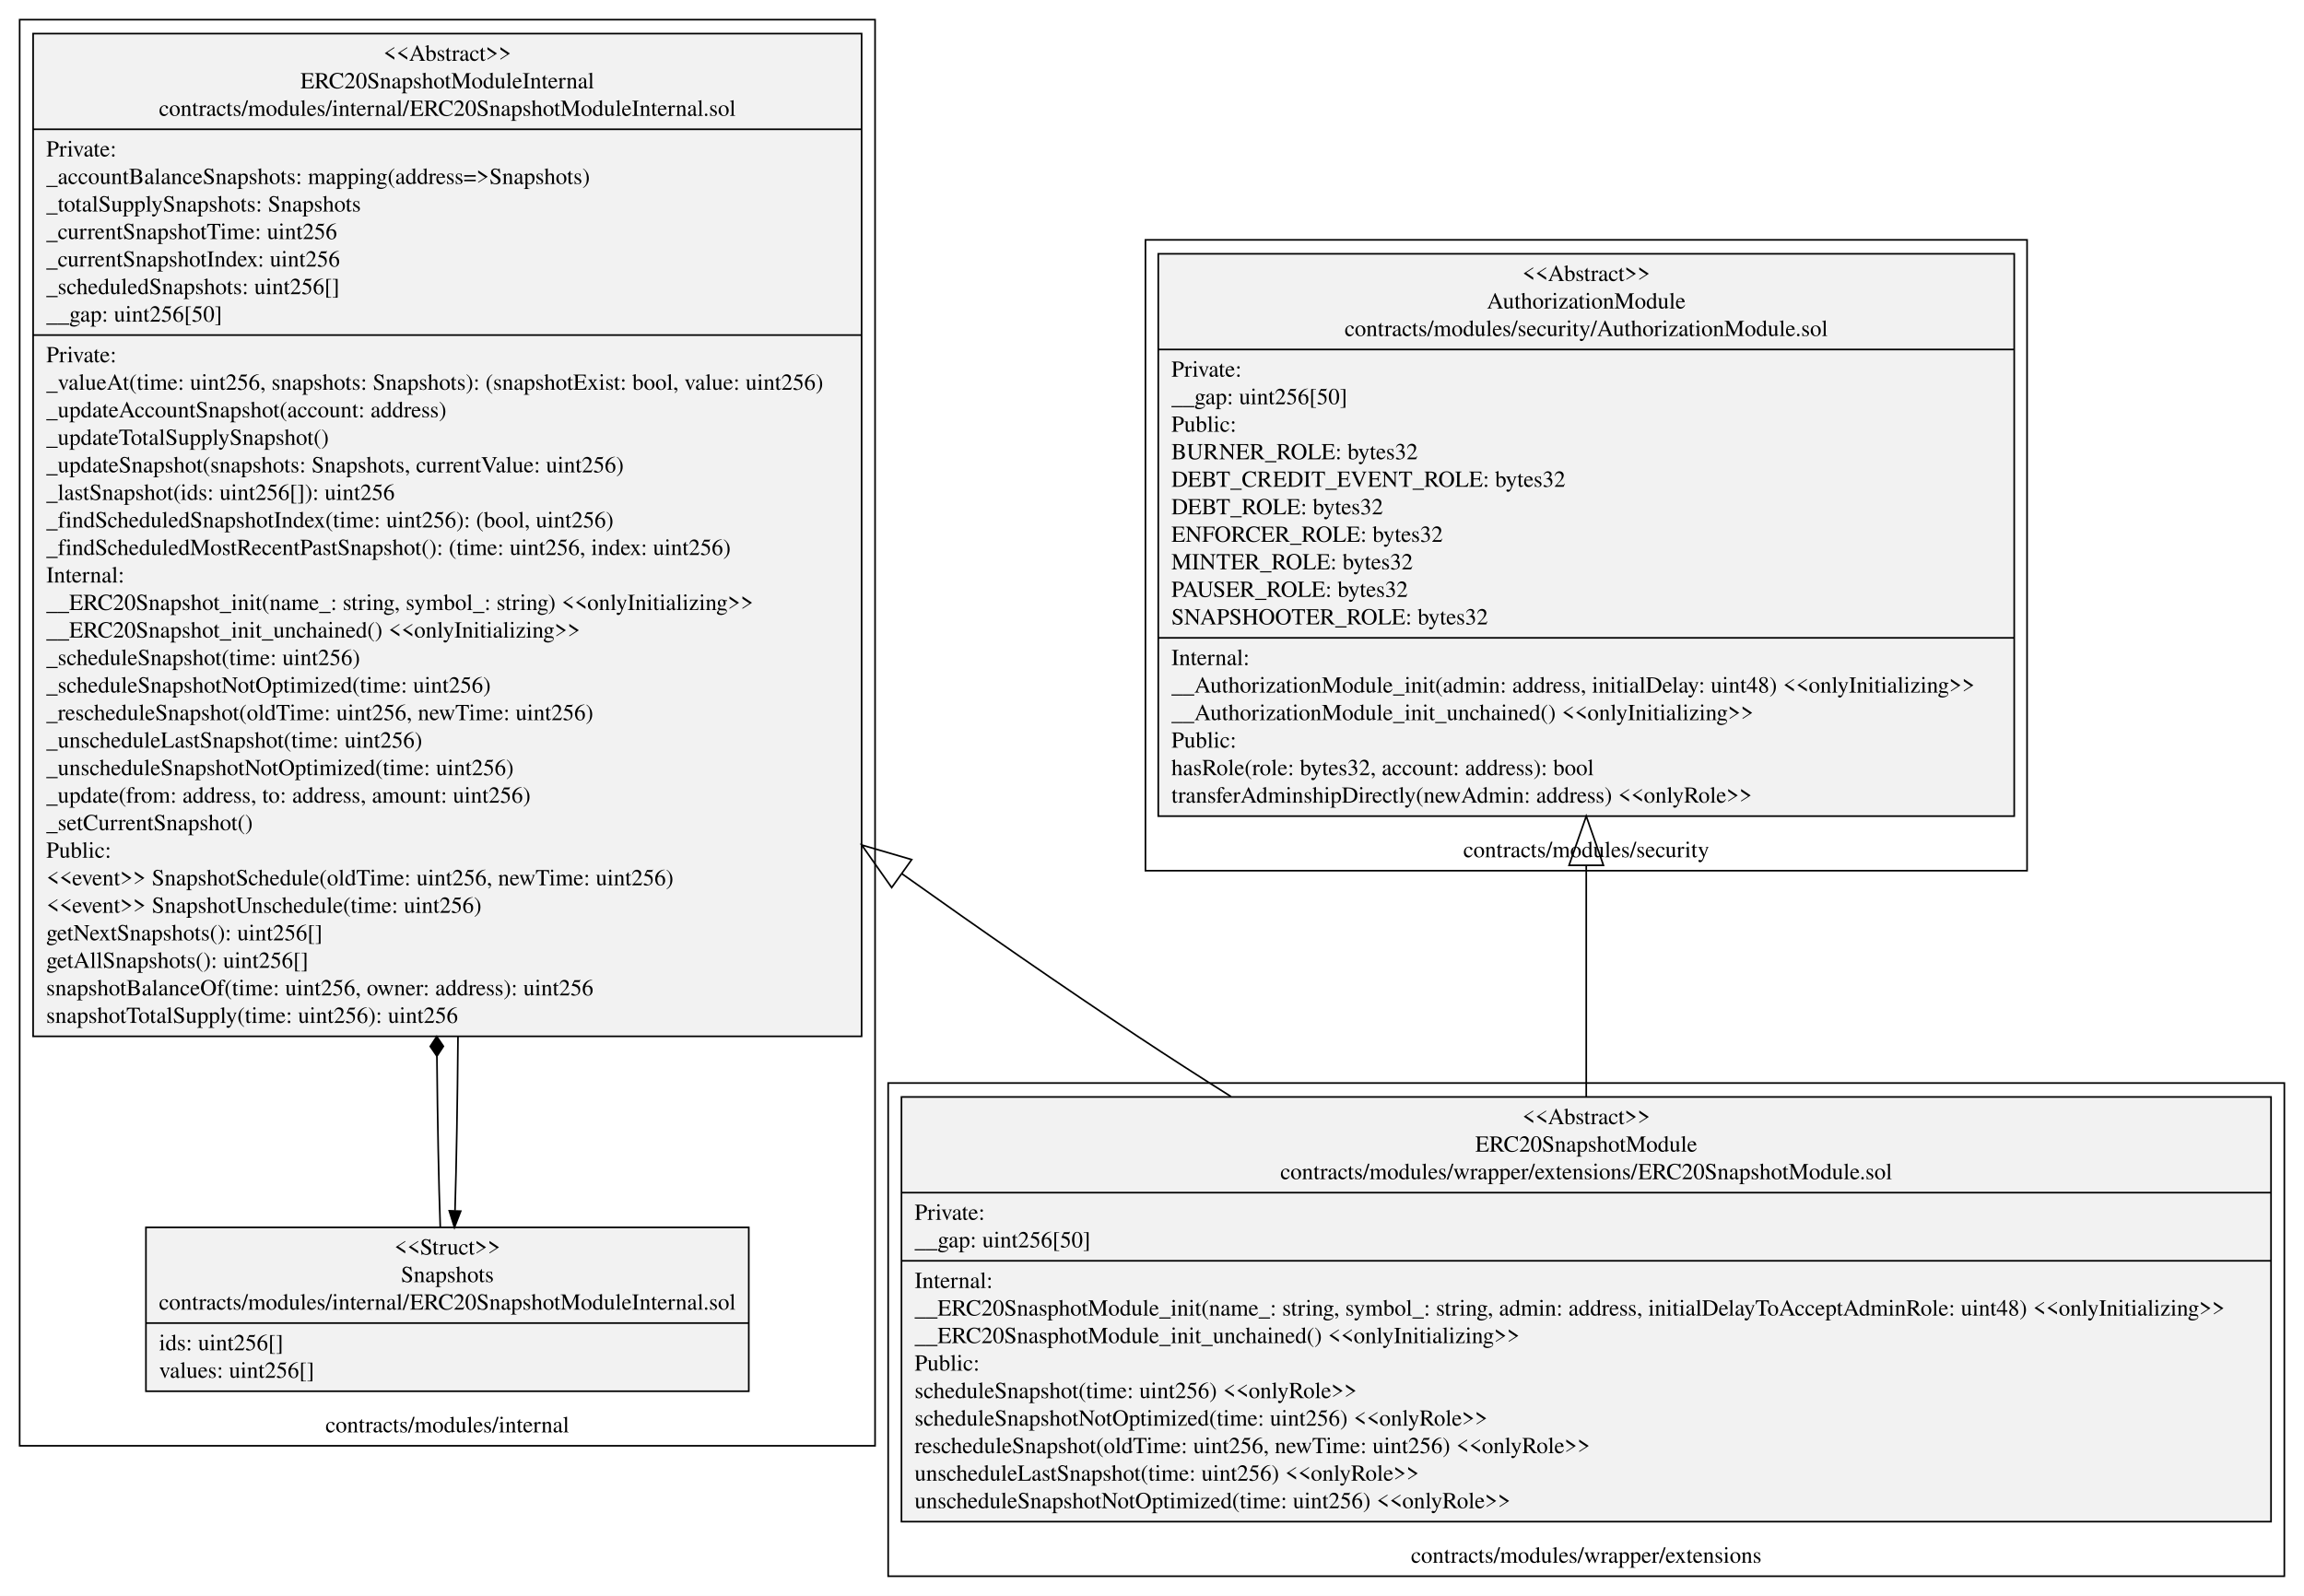
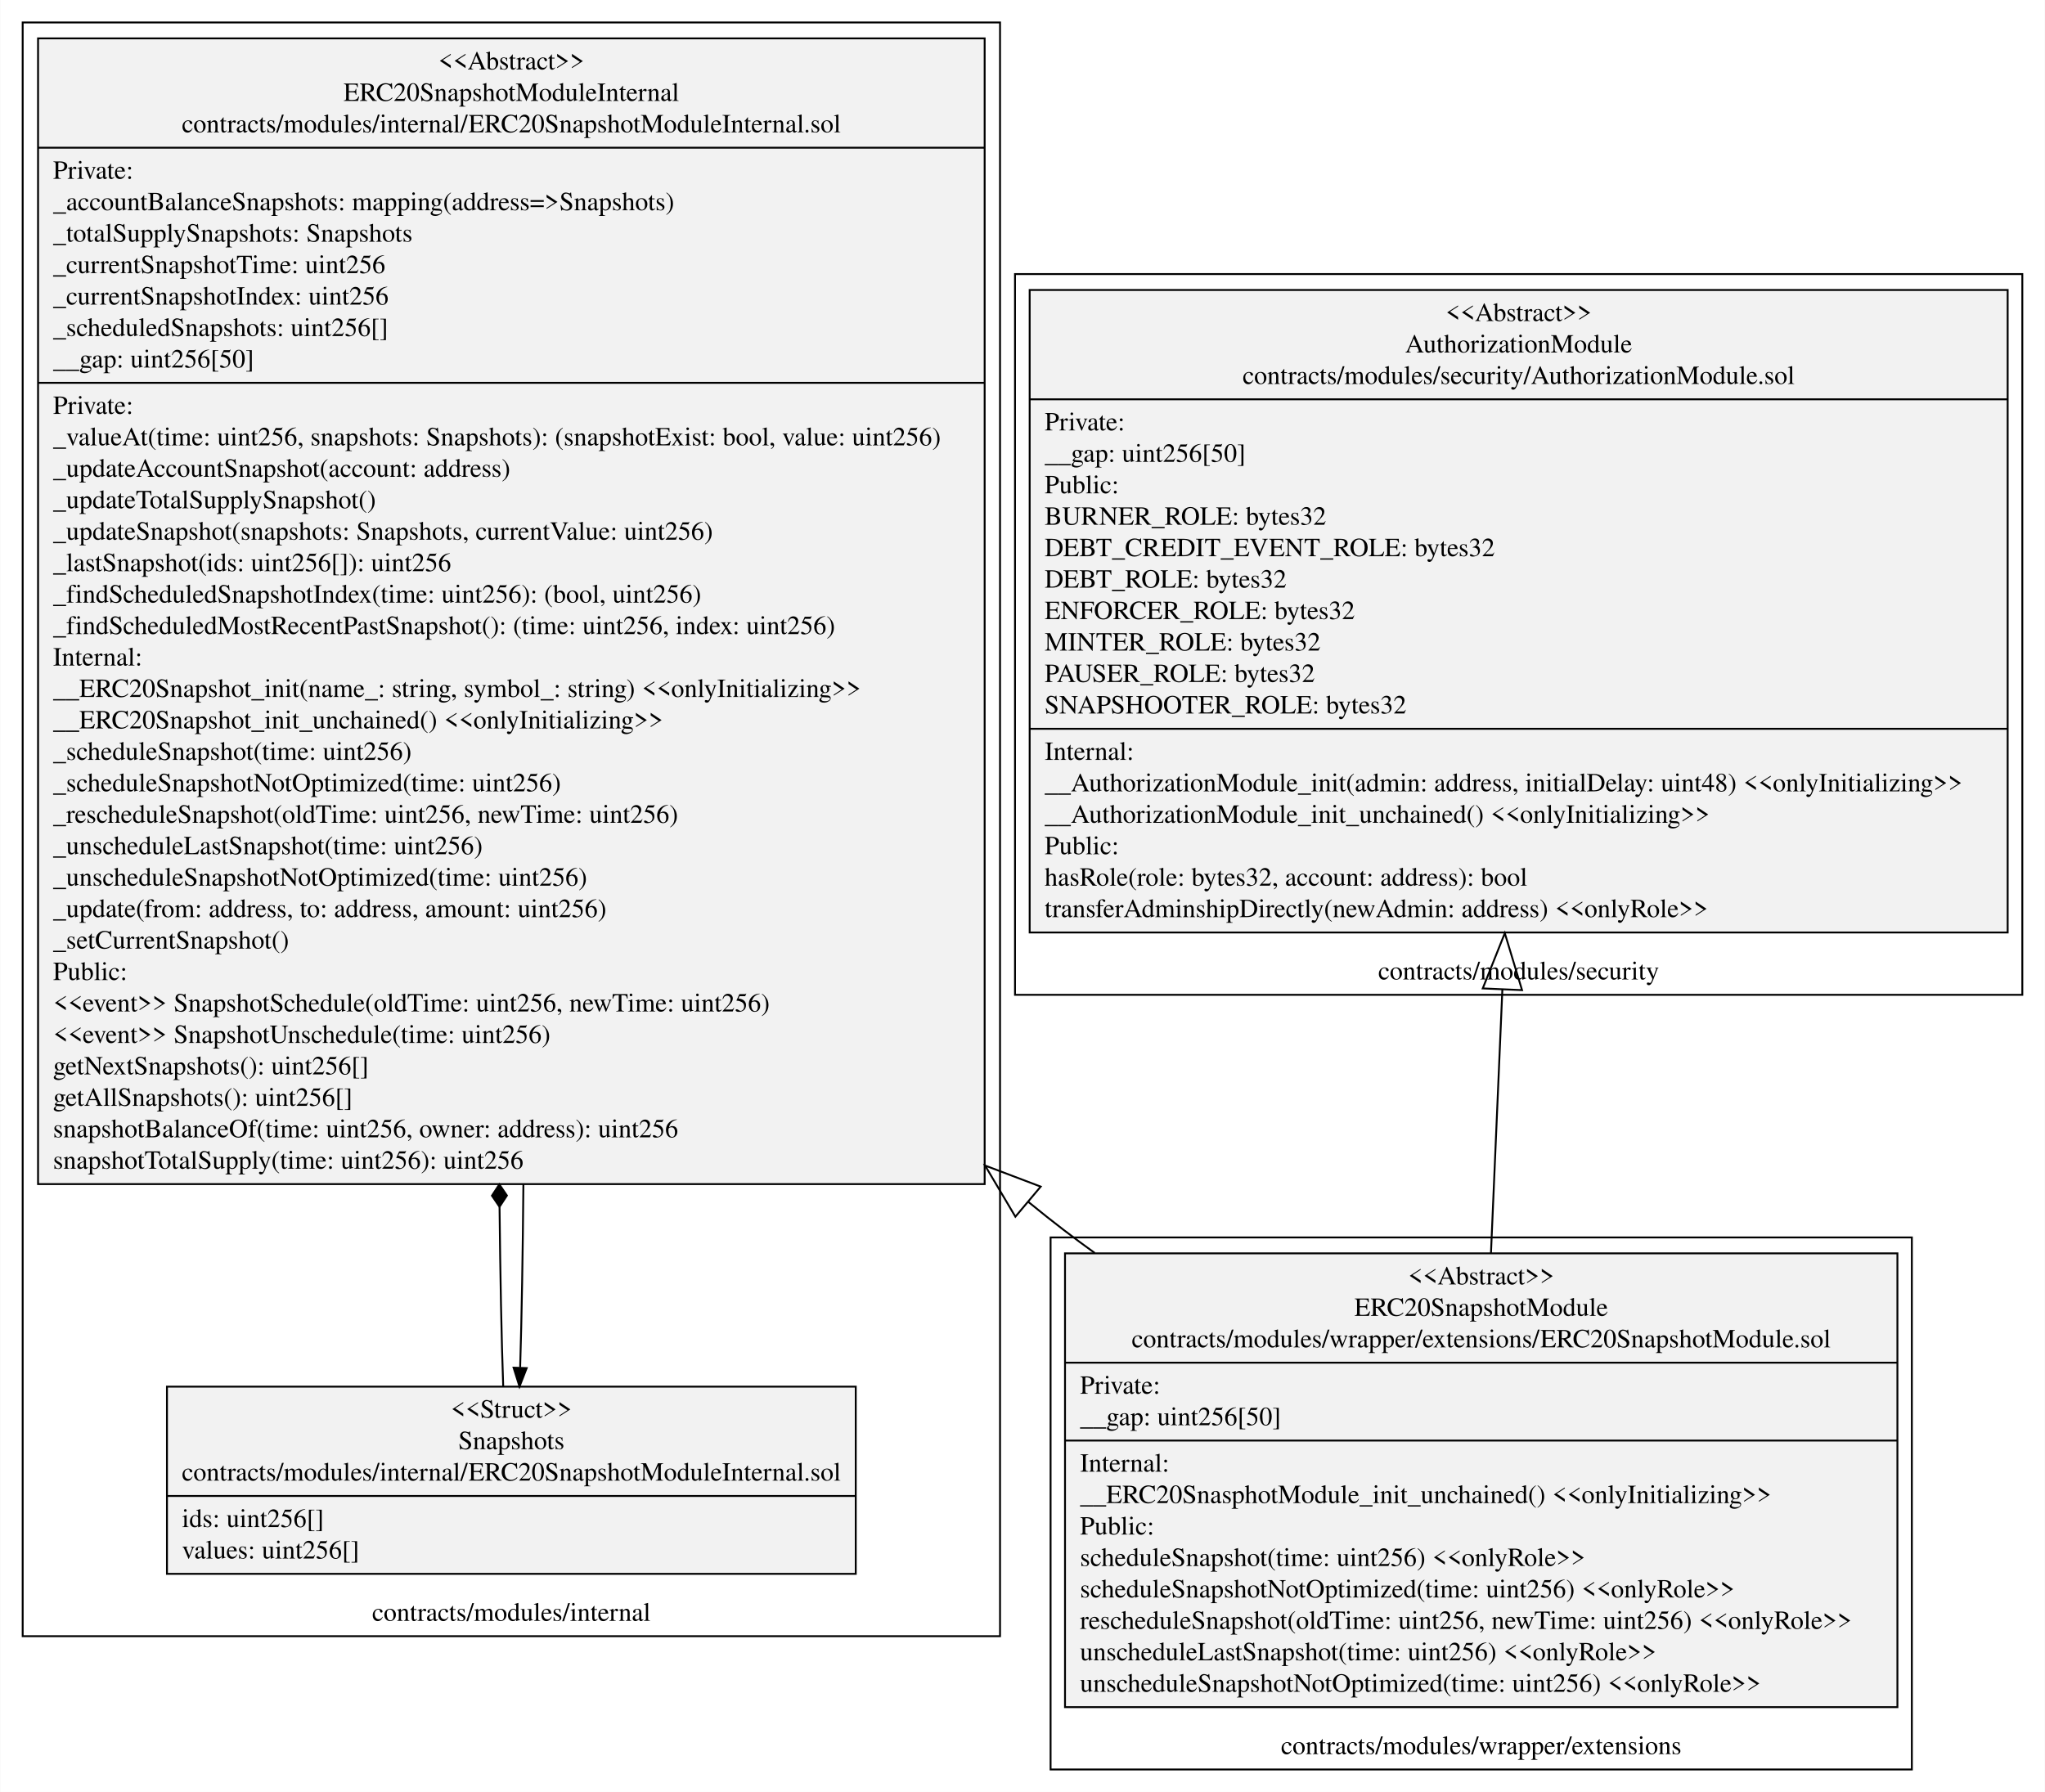
- <svg xmlns="http://www.w3.org/2000/svg" width="1406pt" height="974pt" viewBox="0.00 0.00 1406.00 974.00">
-   <g id="graph0" class="graph" transform="scale(1 1) rotate(0) translate(4 970)">
-     <polygon fill="white" stroke="transparent" points="-4,4 -4,-970 1402,-970 1402,4 -4,4" />
+ <svg xmlns="http://www.w3.org/2000/svg" width="1092pt" height="957pt" viewBox="0.00 0.00 1092.00 957.20">
+   <g id="graph0" class="graph" transform="scale(1 1) rotate(0) translate(4 953.2)">
+     <polygon fill="white" stroke="transparent" points="-4,4 -4,-953.2 1088,-953.2 1088,4 -4,4" />
    <g id="clust3" class="cluster">
-       <polygon fill="white" stroke="black" points="538,-8 538,-309 1390,-309 1390,-8 538,-8" />
-       <text text-anchor="middle" x="964" y="-16.2" font-family="Times,serif" font-size="14.00">contracts/modules/wrapper/extensions</text>
+       <polygon fill="white" stroke="black" points="557,-8 557,-292.2 1017,-292.2 1017,-8 557,-8" />
+       <text text-anchor="middle" x="787" y="-16.2" font-family="Times,serif" font-size="14.00">contracts/modules/wrapper/extensions</text>
    </g>
    <g id="clust1" class="cluster">
-       <polygon fill="white" stroke="black" points="8,-87.6 8,-958 530,-958 530,-87.6 8,-87.6" />
-       <text text-anchor="middle" x="269" y="-95.8" font-family="Times,serif" font-size="14.00">contracts/modules/internal</text>
+       <polygon fill="white" stroke="black" points="8,-79.2 8,-941.2 530,-941.2 530,-79.2 8,-79.2" />
+       <text text-anchor="middle" x="269" y="-87.4" font-family="Times,serif" font-size="14.00">contracts/modules/internal</text>
    </g>
    <g id="clust2" class="cluster">
-       <polygon fill="white" stroke="black" points="695,-438.6 695,-823.6 1233,-823.6 1233,-438.6 695,-438.6" />
-       <text text-anchor="middle" x="964" y="-446.8" font-family="Times,serif" font-size="14.00">contracts/modules/security</text>
+       <polygon fill="white" stroke="black" points="538,-421.8 538,-806.8 1076,-806.8 1076,-421.8 538,-421.8" />
+       <text text-anchor="middle" x="807" y="-430" font-family="Times,serif" font-size="14.00">contracts/modules/security</text>
    </g>
    <g id="node1" class="node">
-       <polygon fill="#f2f2f2" stroke="black" points="85.06,-120.9 85.06,-220.9 452.94,-220.9 452.94,-120.9 85.06,-120.9" />
-       <text text-anchor="middle" x="269" y="-204.3" font-family="Times,serif" font-size="14.00">&lt;&lt;Struct&gt;&gt;</text>
-       <text text-anchor="middle" x="269" y="-187.5" font-family="Times,serif" font-size="14.00">Snapshots</text>
-       <text text-anchor="middle" x="269" y="-170.7" font-family="Times,serif" font-size="14.00">contracts/modules/internal/ERC20SnapshotModuleInternal.sol</text>
-       <polyline fill="none" stroke="black" points="85.06,-162.5 452.94,-162.5 " />
-       <text text-anchor="start" x="93.06" y="-145.9" font-family="Times,serif" font-size="14.00">ids: uint256[]</text>
-       <text text-anchor="start" x="93.06" y="-129.1" font-family="Times,serif" font-size="14.00">values: uint256[]</text>
+       <polygon fill="#f2f2f2" stroke="black" points="85.06,-112.5 85.06,-212.5 452.94,-212.5 452.94,-112.5 85.06,-112.5" />
+       <text text-anchor="middle" x="269" y="-195.9" font-family="Times,serif" font-size="14.00">&lt;&lt;Struct&gt;&gt;</text>
+       <text text-anchor="middle" x="269" y="-179.1" font-family="Times,serif" font-size="14.00">Snapshots</text>
+       <text text-anchor="middle" x="269" y="-162.3" font-family="Times,serif" font-size="14.00">contracts/modules/internal/ERC20SnapshotModuleInternal.sol</text>
+       <polyline fill="none" stroke="black" points="85.06,-154.1 452.94,-154.1 " />
+       <text text-anchor="start" x="93.06" y="-137.5" font-family="Times,serif" font-size="14.00">ids: uint256[]</text>
+       <text text-anchor="start" x="93.06" y="-120.7" font-family="Times,serif" font-size="14.00">values: uint256[]</text>
    </g>
    <g id="node2" class="node">
-       <polygon fill="#f2f2f2" stroke="black" points="16.21,-337.5 16.21,-949.5 521.79,-949.5 521.79,-337.5 16.21,-337.5" />
-       <text text-anchor="middle" x="269" y="-932.9" font-family="Times,serif" font-size="14.00">&lt;&lt;Abstract&gt;&gt;</text>
-       <text text-anchor="middle" x="269" y="-916.1" font-family="Times,serif" font-size="14.00">ERC20SnapshotModuleInternal</text>
-       <text text-anchor="middle" x="269" y="-899.3" font-family="Times,serif" font-size="14.00">contracts/modules/internal/ERC20SnapshotModuleInternal.sol</text>
-       <polyline fill="none" stroke="black" points="16.21,-891.1 521.79,-891.1 " />
-       <text text-anchor="start" x="24.21" y="-874.5" font-family="Times,serif" font-size="14.00">Private:</text>
-       <text text-anchor="start" x="24.21" y="-857.7" font-family="Times,serif" font-size="14.00">   _accountBalanceSnapshots: mapping(address=&gt;Snapshots)</text>
-       <text text-anchor="start" x="24.21" y="-840.9" font-family="Times,serif" font-size="14.00">   _totalSupplySnapshots: Snapshots</text>
-       <text text-anchor="start" x="24.21" y="-824.1" font-family="Times,serif" font-size="14.00">   _currentSnapshotTime: uint256</text>
-       <text text-anchor="start" x="24.21" y="-807.3" font-family="Times,serif" font-size="14.00">   _currentSnapshotIndex: uint256</text>
-       <text text-anchor="start" x="24.21" y="-790.5" font-family="Times,serif" font-size="14.00">   _scheduledSnapshots: uint256[]</text>
-       <text text-anchor="start" x="24.21" y="-773.7" font-family="Times,serif" font-size="14.00">   __gap: uint256[50]</text>
-       <polyline fill="none" stroke="black" points="16.21,-765.5 521.79,-765.5 " />
-       <text text-anchor="start" x="24.21" y="-748.9" font-family="Times,serif" font-size="14.00">Private:</text>
-       <text text-anchor="start" x="24.21" y="-732.1" font-family="Times,serif" font-size="14.00">    _valueAt(time: uint256, snapshots: Snapshots): (snapshotExist: bool, value: uint256)</text>
-       <text text-anchor="start" x="24.21" y="-715.3" font-family="Times,serif" font-size="14.00">    _updateAccountSnapshot(account: address)</text>
-       <text text-anchor="start" x="24.21" y="-698.5" font-family="Times,serif" font-size="14.00">    _updateTotalSupplySnapshot()</text>
-       <text text-anchor="start" x="24.21" y="-681.7" font-family="Times,serif" font-size="14.00">    _updateSnapshot(snapshots: Snapshots, currentValue: uint256)</text>
-       <text text-anchor="start" x="24.21" y="-664.9" font-family="Times,serif" font-size="14.00">    _lastSnapshot(ids: uint256[]): uint256</text>
-       <text text-anchor="start" x="24.21" y="-648.1" font-family="Times,serif" font-size="14.00">    _findScheduledSnapshotIndex(time: uint256): (bool, uint256)</text>
-       <text text-anchor="start" x="24.21" y="-631.3" font-family="Times,serif" font-size="14.00">    _findScheduledMostRecentPastSnapshot(): (time: uint256, index: uint256)</text>
-       <text text-anchor="start" x="24.21" y="-614.5" font-family="Times,serif" font-size="14.00">Internal:</text>
-       <text text-anchor="start" x="24.21" y="-597.7" font-family="Times,serif" font-size="14.00">    __ERC20Snapshot_init(name_: string, symbol_: string) &lt;&lt;onlyInitializing&gt;&gt;</text>
-       <text text-anchor="start" x="24.21" y="-580.9" font-family="Times,serif" font-size="14.00">    __ERC20Snapshot_init_unchained() &lt;&lt;onlyInitializing&gt;&gt;</text>
-       <text text-anchor="start" x="24.21" y="-564.1" font-family="Times,serif" font-size="14.00">    _scheduleSnapshot(time: uint256)</text>
-       <text text-anchor="start" x="24.21" y="-547.3" font-family="Times,serif" font-size="14.00">    _scheduleSnapshotNotOptimized(time: uint256)</text>
-       <text text-anchor="start" x="24.21" y="-530.5" font-family="Times,serif" font-size="14.00">    _rescheduleSnapshot(oldTime: uint256, newTime: uint256)</text>
-       <text text-anchor="start" x="24.21" y="-513.7" font-family="Times,serif" font-size="14.00">    _unscheduleLastSnapshot(time: uint256)</text>
-       <text text-anchor="start" x="24.21" y="-496.9" font-family="Times,serif" font-size="14.00">    _unscheduleSnapshotNotOptimized(time: uint256)</text>
-       <text text-anchor="start" x="24.21" y="-480.1" font-family="Times,serif" font-size="14.00">    _update(from: address, to: address, amount: uint256)</text>
-       <text text-anchor="start" x="24.21" y="-463.3" font-family="Times,serif" font-size="14.00">    _setCurrentSnapshot()</text>
-       <text text-anchor="start" x="24.21" y="-446.5" font-family="Times,serif" font-size="14.00">Public:</text>
-       <text text-anchor="start" x="24.21" y="-429.7" font-family="Times,serif" font-size="14.00">    &lt;&lt;event&gt;&gt; SnapshotSchedule(oldTime: uint256, newTime: uint256)</text>
-       <text text-anchor="start" x="24.21" y="-412.9" font-family="Times,serif" font-size="14.00">    &lt;&lt;event&gt;&gt; SnapshotUnschedule(time: uint256)</text>
-       <text text-anchor="start" x="24.21" y="-396.1" font-family="Times,serif" font-size="14.00">    getNextSnapshots(): uint256[]</text>
-       <text text-anchor="start" x="24.21" y="-379.3" font-family="Times,serif" font-size="14.00">    getAllSnapshots(): uint256[]</text>
-       <text text-anchor="start" x="24.21" y="-362.5" font-family="Times,serif" font-size="14.00">    snapshotBalanceOf(time: uint256, owner: address): uint256</text>
-       <text text-anchor="start" x="24.21" y="-345.7" font-family="Times,serif" font-size="14.00">    snapshotTotalSupply(time: uint256): uint256</text>
+       <polygon fill="#f2f2f2" stroke="black" points="16.21,-320.7 16.21,-932.7 521.79,-932.7 521.79,-320.7 16.21,-320.7" />
+       <text text-anchor="middle" x="269" y="-916.1" font-family="Times,serif" font-size="14.00">&lt;&lt;Abstract&gt;&gt;</text>
+       <text text-anchor="middle" x="269" y="-899.3" font-family="Times,serif" font-size="14.00">ERC20SnapshotModuleInternal</text>
+       <text text-anchor="middle" x="269" y="-882.5" font-family="Times,serif" font-size="14.00">contracts/modules/internal/ERC20SnapshotModuleInternal.sol</text>
+       <polyline fill="none" stroke="black" points="16.21,-874.3 521.79,-874.3 " />
+       <text text-anchor="start" x="24.21" y="-857.7" font-family="Times,serif" font-size="14.00">Private:</text>
+       <text text-anchor="start" x="24.21" y="-840.9" font-family="Times,serif" font-size="14.00">   _accountBalanceSnapshots: mapping(address=&gt;Snapshots)</text>
+       <text text-anchor="start" x="24.21" y="-824.1" font-family="Times,serif" font-size="14.00">   _totalSupplySnapshots: Snapshots</text>
+       <text text-anchor="start" x="24.21" y="-807.3" font-family="Times,serif" font-size="14.00">   _currentSnapshotTime: uint256</text>
+       <text text-anchor="start" x="24.21" y="-790.5" font-family="Times,serif" font-size="14.00">   _currentSnapshotIndex: uint256</text>
+       <text text-anchor="start" x="24.21" y="-773.7" font-family="Times,serif" font-size="14.00">   _scheduledSnapshots: uint256[]</text>
+       <text text-anchor="start" x="24.21" y="-756.9" font-family="Times,serif" font-size="14.00">   __gap: uint256[50]</text>
+       <polyline fill="none" stroke="black" points="16.21,-748.7 521.79,-748.7 " />
+       <text text-anchor="start" x="24.21" y="-732.1" font-family="Times,serif" font-size="14.00">Private:</text>
+       <text text-anchor="start" x="24.21" y="-715.3" font-family="Times,serif" font-size="14.00">    _valueAt(time: uint256, snapshots: Snapshots): (snapshotExist: bool, value: uint256)</text>
+       <text text-anchor="start" x="24.21" y="-698.5" font-family="Times,serif" font-size="14.00">    _updateAccountSnapshot(account: address)</text>
+       <text text-anchor="start" x="24.21" y="-681.7" font-family="Times,serif" font-size="14.00">    _updateTotalSupplySnapshot()</text>
+       <text text-anchor="start" x="24.21" y="-664.9" font-family="Times,serif" font-size="14.00">    _updateSnapshot(snapshots: Snapshots, currentValue: uint256)</text>
+       <text text-anchor="start" x="24.21" y="-648.1" font-family="Times,serif" font-size="14.00">    _lastSnapshot(ids: uint256[]): uint256</text>
+       <text text-anchor="start" x="24.21" y="-631.3" font-family="Times,serif" font-size="14.00">    _findScheduledSnapshotIndex(time: uint256): (bool, uint256)</text>
+       <text text-anchor="start" x="24.21" y="-614.5" font-family="Times,serif" font-size="14.00">    _findScheduledMostRecentPastSnapshot(): (time: uint256, index: uint256)</text>
+       <text text-anchor="start" x="24.21" y="-597.7" font-family="Times,serif" font-size="14.00">Internal:</text>
+       <text text-anchor="start" x="24.21" y="-580.9" font-family="Times,serif" font-size="14.00">    __ERC20Snapshot_init(name_: string, symbol_: string) &lt;&lt;onlyInitializing&gt;&gt;</text>
+       <text text-anchor="start" x="24.21" y="-564.1" font-family="Times,serif" font-size="14.00">    __ERC20Snapshot_init_unchained() &lt;&lt;onlyInitializing&gt;&gt;</text>
+       <text text-anchor="start" x="24.21" y="-547.3" font-family="Times,serif" font-size="14.00">    _scheduleSnapshot(time: uint256)</text>
+       <text text-anchor="start" x="24.21" y="-530.5" font-family="Times,serif" font-size="14.00">    _scheduleSnapshotNotOptimized(time: uint256)</text>
+       <text text-anchor="start" x="24.21" y="-513.7" font-family="Times,serif" font-size="14.00">    _rescheduleSnapshot(oldTime: uint256, newTime: uint256)</text>
+       <text text-anchor="start" x="24.21" y="-496.9" font-family="Times,serif" font-size="14.00">    _unscheduleLastSnapshot(time: uint256)</text>
+       <text text-anchor="start" x="24.21" y="-480.1" font-family="Times,serif" font-size="14.00">    _unscheduleSnapshotNotOptimized(time: uint256)</text>
+       <text text-anchor="start" x="24.21" y="-463.3" font-family="Times,serif" font-size="14.00">    _update(from: address, to: address, amount: uint256)</text>
+       <text text-anchor="start" x="24.21" y="-446.5" font-family="Times,serif" font-size="14.00">    _setCurrentSnapshot()</text>
+       <text text-anchor="start" x="24.21" y="-429.7" font-family="Times,serif" font-size="14.00">Public:</text>
+       <text text-anchor="start" x="24.21" y="-412.9" font-family="Times,serif" font-size="14.00">    &lt;&lt;event&gt;&gt; SnapshotSchedule(oldTime: uint256, newTime: uint256)</text>
+       <text text-anchor="start" x="24.21" y="-396.1" font-family="Times,serif" font-size="14.00">    &lt;&lt;event&gt;&gt; SnapshotUnschedule(time: uint256)</text>
+       <text text-anchor="start" x="24.21" y="-379.3" font-family="Times,serif" font-size="14.00">    getNextSnapshots(): uint256[]</text>
+       <text text-anchor="start" x="24.21" y="-362.5" font-family="Times,serif" font-size="14.00">    getAllSnapshots(): uint256[]</text>
+       <text text-anchor="start" x="24.21" y="-345.7" font-family="Times,serif" font-size="14.00">    snapshotBalanceOf(time: uint256, owner: address): uint256</text>
+       <text text-anchor="start" x="24.21" y="-328.9" font-family="Times,serif" font-size="14.00">    snapshotTotalSupply(time: uint256): uint256</text>
    </g>
    <g id="edge1" class="edge">
-       <path fill="none" stroke="black" d="M264.68,-220.93C263.7,-248.3 263.01,-284.98 262.63,-325.33" />
-       <polygon fill="black" stroke="black" points="262.63,-325.39 266.57,-331.42 262.52,-337.39 258.57,-331.35 262.63,-325.39" />
+       <path fill="none" stroke="black" d="M264.65,-212.53C263.73,-238 263.08,-271.51 262.69,-308.44" />
+       <polygon fill="black" stroke="black" points="262.68,-308.55 266.63,-314.59 262.57,-320.55 258.63,-314.51 262.68,-308.55" />
    </g>
    <g id="edge2" class="edge">
-       <path fill="none" stroke="black" d="M275.48,-337.39C275.16,-297.25 274.55,-260.09 273.66,-231.19" />
-       <polygon fill="black" stroke="black" points="277.15,-230.81 273.32,-220.93 270.16,-231.04 277.15,-230.81" />
+       <path fill="none" stroke="black" d="M275.43,-320.55C275.11,-283.74 274.53,-249.73 273.7,-222.85" />
+       <polygon fill="black" stroke="black" points="277.19,-222.4 273.35,-212.53 270.19,-222.64 277.19,-222.4" />
    </g>
    <g id="node3" class="node">
-       <polygon fill="#f2f2f2" stroke="black" points="702.83,-471.9 702.83,-815.1 1225.17,-815.1 1225.17,-471.9 702.83,-471.9" />
-       <text text-anchor="middle" x="964" y="-798.5" font-family="Times,serif" font-size="14.00">&lt;&lt;Abstract&gt;&gt;</text>
-       <text text-anchor="middle" x="964" y="-781.7" font-family="Times,serif" font-size="14.00">AuthorizationModule</text>
-       <text text-anchor="middle" x="964" y="-764.9" font-family="Times,serif" font-size="14.00">contracts/modules/security/AuthorizationModule.sol</text>
-       <polyline fill="none" stroke="black" points="702.83,-756.7 1225.17,-756.7 " />
-       <text text-anchor="start" x="710.83" y="-740.1" font-family="Times,serif" font-size="14.00">Private:</text>
-       <text text-anchor="start" x="710.83" y="-723.3" font-family="Times,serif" font-size="14.00">   __gap: uint256[50]</text>
-       <text text-anchor="start" x="710.83" y="-706.5" font-family="Times,serif" font-size="14.00">Public:</text>
-       <text text-anchor="start" x="710.83" y="-689.7" font-family="Times,serif" font-size="14.00">   BURNER_ROLE: bytes32</text>
-       <text text-anchor="start" x="710.83" y="-672.9" font-family="Times,serif" font-size="14.00">   DEBT_CREDIT_EVENT_ROLE: bytes32</text>
-       <text text-anchor="start" x="710.83" y="-656.1" font-family="Times,serif" font-size="14.00">   DEBT_ROLE: bytes32</text>
-       <text text-anchor="start" x="710.83" y="-639.3" font-family="Times,serif" font-size="14.00">   ENFORCER_ROLE: bytes32</text>
-       <text text-anchor="start" x="710.83" y="-622.5" font-family="Times,serif" font-size="14.00">   MINTER_ROLE: bytes32</text>
-       <text text-anchor="start" x="710.83" y="-605.7" font-family="Times,serif" font-size="14.00">   PAUSER_ROLE: bytes32</text>
-       <text text-anchor="start" x="710.83" y="-588.9" font-family="Times,serif" font-size="14.00">   SNAPSHOOTER_ROLE: bytes32</text>
-       <polyline fill="none" stroke="black" points="702.83,-580.7 1225.17,-580.7 " />
-       <text text-anchor="start" x="710.83" y="-564.1" font-family="Times,serif" font-size="14.00">Internal:</text>
-       <text text-anchor="start" x="710.83" y="-547.3" font-family="Times,serif" font-size="14.00">    __AuthorizationModule_init(admin: address, initialDelay: uint48) &lt;&lt;onlyInitializing&gt;&gt;</text>
-       <text text-anchor="start" x="710.83" y="-530.5" font-family="Times,serif" font-size="14.00">    __AuthorizationModule_init_unchained() &lt;&lt;onlyInitializing&gt;&gt;</text>
-       <text text-anchor="start" x="710.83" y="-513.7" font-family="Times,serif" font-size="14.00">Public:</text>
-       <text text-anchor="start" x="710.83" y="-496.9" font-family="Times,serif" font-size="14.00">    hasRole(role: bytes32, account: address): bool</text>
-       <text text-anchor="start" x="710.83" y="-480.1" font-family="Times,serif" font-size="14.00">    transferAdminshipDirectly(newAdmin: address) &lt;&lt;onlyRole&gt;&gt;</text>
+       <polygon fill="#f2f2f2" stroke="black" points="545.83,-455.1 545.83,-798.3 1068.17,-798.3 1068.17,-455.1 545.83,-455.1" />
+       <text text-anchor="middle" x="807" y="-781.7" font-family="Times,serif" font-size="14.00">&lt;&lt;Abstract&gt;&gt;</text>
+       <text text-anchor="middle" x="807" y="-764.9" font-family="Times,serif" font-size="14.00">AuthorizationModule</text>
+       <text text-anchor="middle" x="807" y="-748.1" font-family="Times,serif" font-size="14.00">contracts/modules/security/AuthorizationModule.sol</text>
+       <polyline fill="none" stroke="black" points="545.83,-739.9 1068.17,-739.9 " />
+       <text text-anchor="start" x="553.83" y="-723.3" font-family="Times,serif" font-size="14.00">Private:</text>
+       <text text-anchor="start" x="553.83" y="-706.5" font-family="Times,serif" font-size="14.00">   __gap: uint256[50]</text>
+       <text text-anchor="start" x="553.83" y="-689.7" font-family="Times,serif" font-size="14.00">Public:</text>
+       <text text-anchor="start" x="553.83" y="-672.9" font-family="Times,serif" font-size="14.00">   BURNER_ROLE: bytes32</text>
+       <text text-anchor="start" x="553.83" y="-656.1" font-family="Times,serif" font-size="14.00">   DEBT_CREDIT_EVENT_ROLE: bytes32</text>
+       <text text-anchor="start" x="553.83" y="-639.3" font-family="Times,serif" font-size="14.00">   DEBT_ROLE: bytes32</text>
+       <text text-anchor="start" x="553.83" y="-622.5" font-family="Times,serif" font-size="14.00">   ENFORCER_ROLE: bytes32</text>
+       <text text-anchor="start" x="553.83" y="-605.7" font-family="Times,serif" font-size="14.00">   MINTER_ROLE: bytes32</text>
+       <text text-anchor="start" x="553.83" y="-588.9" font-family="Times,serif" font-size="14.00">   PAUSER_ROLE: bytes32</text>
+       <text text-anchor="start" x="553.83" y="-572.1" font-family="Times,serif" font-size="14.00">   SNAPSHOOTER_ROLE: bytes32</text>
+       <polyline fill="none" stroke="black" points="545.83,-563.9 1068.17,-563.9 " />
+       <text text-anchor="start" x="553.83" y="-547.3" font-family="Times,serif" font-size="14.00">Internal:</text>
+       <text text-anchor="start" x="553.83" y="-530.5" font-family="Times,serif" font-size="14.00">    __AuthorizationModule_init(admin: address, initialDelay: uint48) &lt;&lt;onlyInitializing&gt;&gt;</text>
+       <text text-anchor="start" x="553.83" y="-513.7" font-family="Times,serif" font-size="14.00">    __AuthorizationModule_init_unchained() &lt;&lt;onlyInitializing&gt;&gt;</text>
+       <text text-anchor="start" x="553.83" y="-496.9" font-family="Times,serif" font-size="14.00">Public:</text>
+       <text text-anchor="start" x="553.83" y="-480.1" font-family="Times,serif" font-size="14.00">    hasRole(role: bytes32, account: address): bool</text>
+       <text text-anchor="start" x="553.83" y="-463.3" font-family="Times,serif" font-size="14.00">    transferAdminshipDirectly(newAdmin: address) &lt;&lt;onlyRole&gt;&gt;</text>
    </g>
    <g id="node4" class="node">
-       <polygon fill="#f2f2f2" stroke="black" points="546.12,-41.3 546.12,-300.5 1381.88,-300.5 1381.88,-41.3 546.12,-41.3" />
-       <text text-anchor="middle" x="964" y="-283.9" font-family="Times,serif" font-size="14.00">&lt;&lt;Abstract&gt;&gt;</text>
-       <text text-anchor="middle" x="964" y="-267.1" font-family="Times,serif" font-size="14.00">ERC20SnapshotModule</text>
-       <text text-anchor="middle" x="964" y="-250.3" font-family="Times,serif" font-size="14.00">contracts/modules/wrapper/extensions/ERC20SnapshotModule.sol</text>
-       <polyline fill="none" stroke="black" points="546.12,-242.1 1381.88,-242.1 " />
-       <text text-anchor="start" x="554.12" y="-225.5" font-family="Times,serif" font-size="14.00">Private:</text>
-       <text text-anchor="start" x="554.12" y="-208.7" font-family="Times,serif" font-size="14.00">   __gap: uint256[50]</text>
-       <polyline fill="none" stroke="black" points="546.12,-200.5 1381.88,-200.5 " />
-       <text text-anchor="start" x="554.12" y="-183.9" font-family="Times,serif" font-size="14.00">Internal:</text>
-       <text text-anchor="start" x="554.12" y="-167.1" font-family="Times,serif" font-size="14.00">    __ERC20SnasphotModule_init(name_: string, symbol_: string, admin: address, initialDelayToAcceptAdminRole: uint48) &lt;&lt;onlyInitializing&gt;&gt;</text>
-       <text text-anchor="start" x="554.12" y="-150.3" font-family="Times,serif" font-size="14.00">    __ERC20SnasphotModule_init_unchained() &lt;&lt;onlyInitializing&gt;&gt;</text>
-       <text text-anchor="start" x="554.12" y="-133.5" font-family="Times,serif" font-size="14.00">Public:</text>
-       <text text-anchor="start" x="554.12" y="-116.7" font-family="Times,serif" font-size="14.00">    scheduleSnapshot(time: uint256) &lt;&lt;onlyRole&gt;&gt;</text>
-       <text text-anchor="start" x="554.12" y="-99.9" font-family="Times,serif" font-size="14.00">    scheduleSnapshotNotOptimized(time: uint256) &lt;&lt;onlyRole&gt;&gt;</text>
-       <text text-anchor="start" x="554.12" y="-83.1" font-family="Times,serif" font-size="14.00">    rescheduleSnapshot(oldTime: uint256, newTime: uint256) &lt;&lt;onlyRole&gt;&gt;</text>
-       <text text-anchor="start" x="554.12" y="-66.3" font-family="Times,serif" font-size="14.00">    unscheduleLastSnapshot(time: uint256) &lt;&lt;onlyRole&gt;&gt;</text>
-       <text text-anchor="start" x="554.12" y="-49.5" font-family="Times,serif" font-size="14.00">    unscheduleSnapshotNotOptimized(time: uint256) &lt;&lt;onlyRole&gt;&gt;</text>
+       <polygon fill="#f2f2f2" stroke="black" points="564.71,-41.3 564.71,-283.7 1009.29,-283.7 1009.29,-41.3 564.71,-41.3" />
+       <text text-anchor="middle" x="787" y="-267.1" font-family="Times,serif" font-size="14.00">&lt;&lt;Abstract&gt;&gt;</text>
+       <text text-anchor="middle" x="787" y="-250.3" font-family="Times,serif" font-size="14.00">ERC20SnapshotModule</text>
+       <text text-anchor="middle" x="787" y="-233.5" font-family="Times,serif" font-size="14.00">contracts/modules/wrapper/extensions/ERC20SnapshotModule.sol</text>
+       <polyline fill="none" stroke="black" points="564.71,-225.3 1009.29,-225.3 " />
+       <text text-anchor="start" x="572.71" y="-208.7" font-family="Times,serif" font-size="14.00">Private:</text>
+       <text text-anchor="start" x="572.71" y="-191.9" font-family="Times,serif" font-size="14.00">   __gap: uint256[50]</text>
+       <polyline fill="none" stroke="black" points="564.71,-183.7 1009.29,-183.7 " />
+       <text text-anchor="start" x="572.71" y="-167.1" font-family="Times,serif" font-size="14.00">Internal:</text>
+       <text text-anchor="start" x="572.71" y="-150.3" font-family="Times,serif" font-size="14.00">    __ERC20SnasphotModule_init_unchained() &lt;&lt;onlyInitializing&gt;&gt;</text>
+       <text text-anchor="start" x="572.71" y="-133.5" font-family="Times,serif" font-size="14.00">Public:</text>
+       <text text-anchor="start" x="572.71" y="-116.7" font-family="Times,serif" font-size="14.00">    scheduleSnapshot(time: uint256) &lt;&lt;onlyRole&gt;&gt;</text>
+       <text text-anchor="start" x="572.71" y="-99.9" font-family="Times,serif" font-size="14.00">    scheduleSnapshotNotOptimized(time: uint256) &lt;&lt;onlyRole&gt;&gt;</text>
+       <text text-anchor="start" x="572.71" y="-83.1" font-family="Times,serif" font-size="14.00">    rescheduleSnapshot(oldTime: uint256, newTime: uint256) &lt;&lt;onlyRole&gt;&gt;</text>
+       <text text-anchor="start" x="572.71" y="-66.3" font-family="Times,serif" font-size="14.00">    unscheduleLastSnapshot(time: uint256) &lt;&lt;onlyRole&gt;&gt;</text>
+       <text text-anchor="start" x="572.71" y="-49.5" font-family="Times,serif" font-size="14.00">    unscheduleSnapshotNotOptimized(time: uint256) &lt;&lt;onlyRole&gt;&gt;</text>
    </g>
    <g id="edge3" class="edge">
-       <path fill="none" stroke="black" d="M747.26,-300.72C728.1,-312.78 709.12,-324.99 691,-337 643.62,-368.4 594.08,-402.79 546.28,-436.81" />
-       <polygon fill="none" stroke="black" points="540.15,-428.29 521.85,-454.28 552.36,-445.37 540.15,-428.29" />
+       <path fill="none" stroke="black" d="M580.61,-283.88C569.72,-291.73 559.04,-299.79 545.11,-311.19" />
+       <polygon fill="none" stroke="black" points="538.2,-303.28 522,-330.62 551.72,-319.35 538.2,-303.28" />
    </g>
    <g id="edge4" class="edge">
-       <path fill="none" stroke="black" d="M964,-300.8C964,-344.32 964,-393.98 964,-441.7" />
-       <polygon fill="none" stroke="black" points="953.5,-441.89 964,-471.89 974.5,-441.89 953.5,-441.89" />
+       <path fill="none" stroke="black" d="M792.2,-283.73C794.07,-326.82 796.22,-376.65 798.3,-424.72" />
+       <polygon fill="none" stroke="black" points="787.82,-425.22 799.6,-454.74 808.8,-424.31 787.82,-425.22" />
    </g>
  </g>
</svg>
